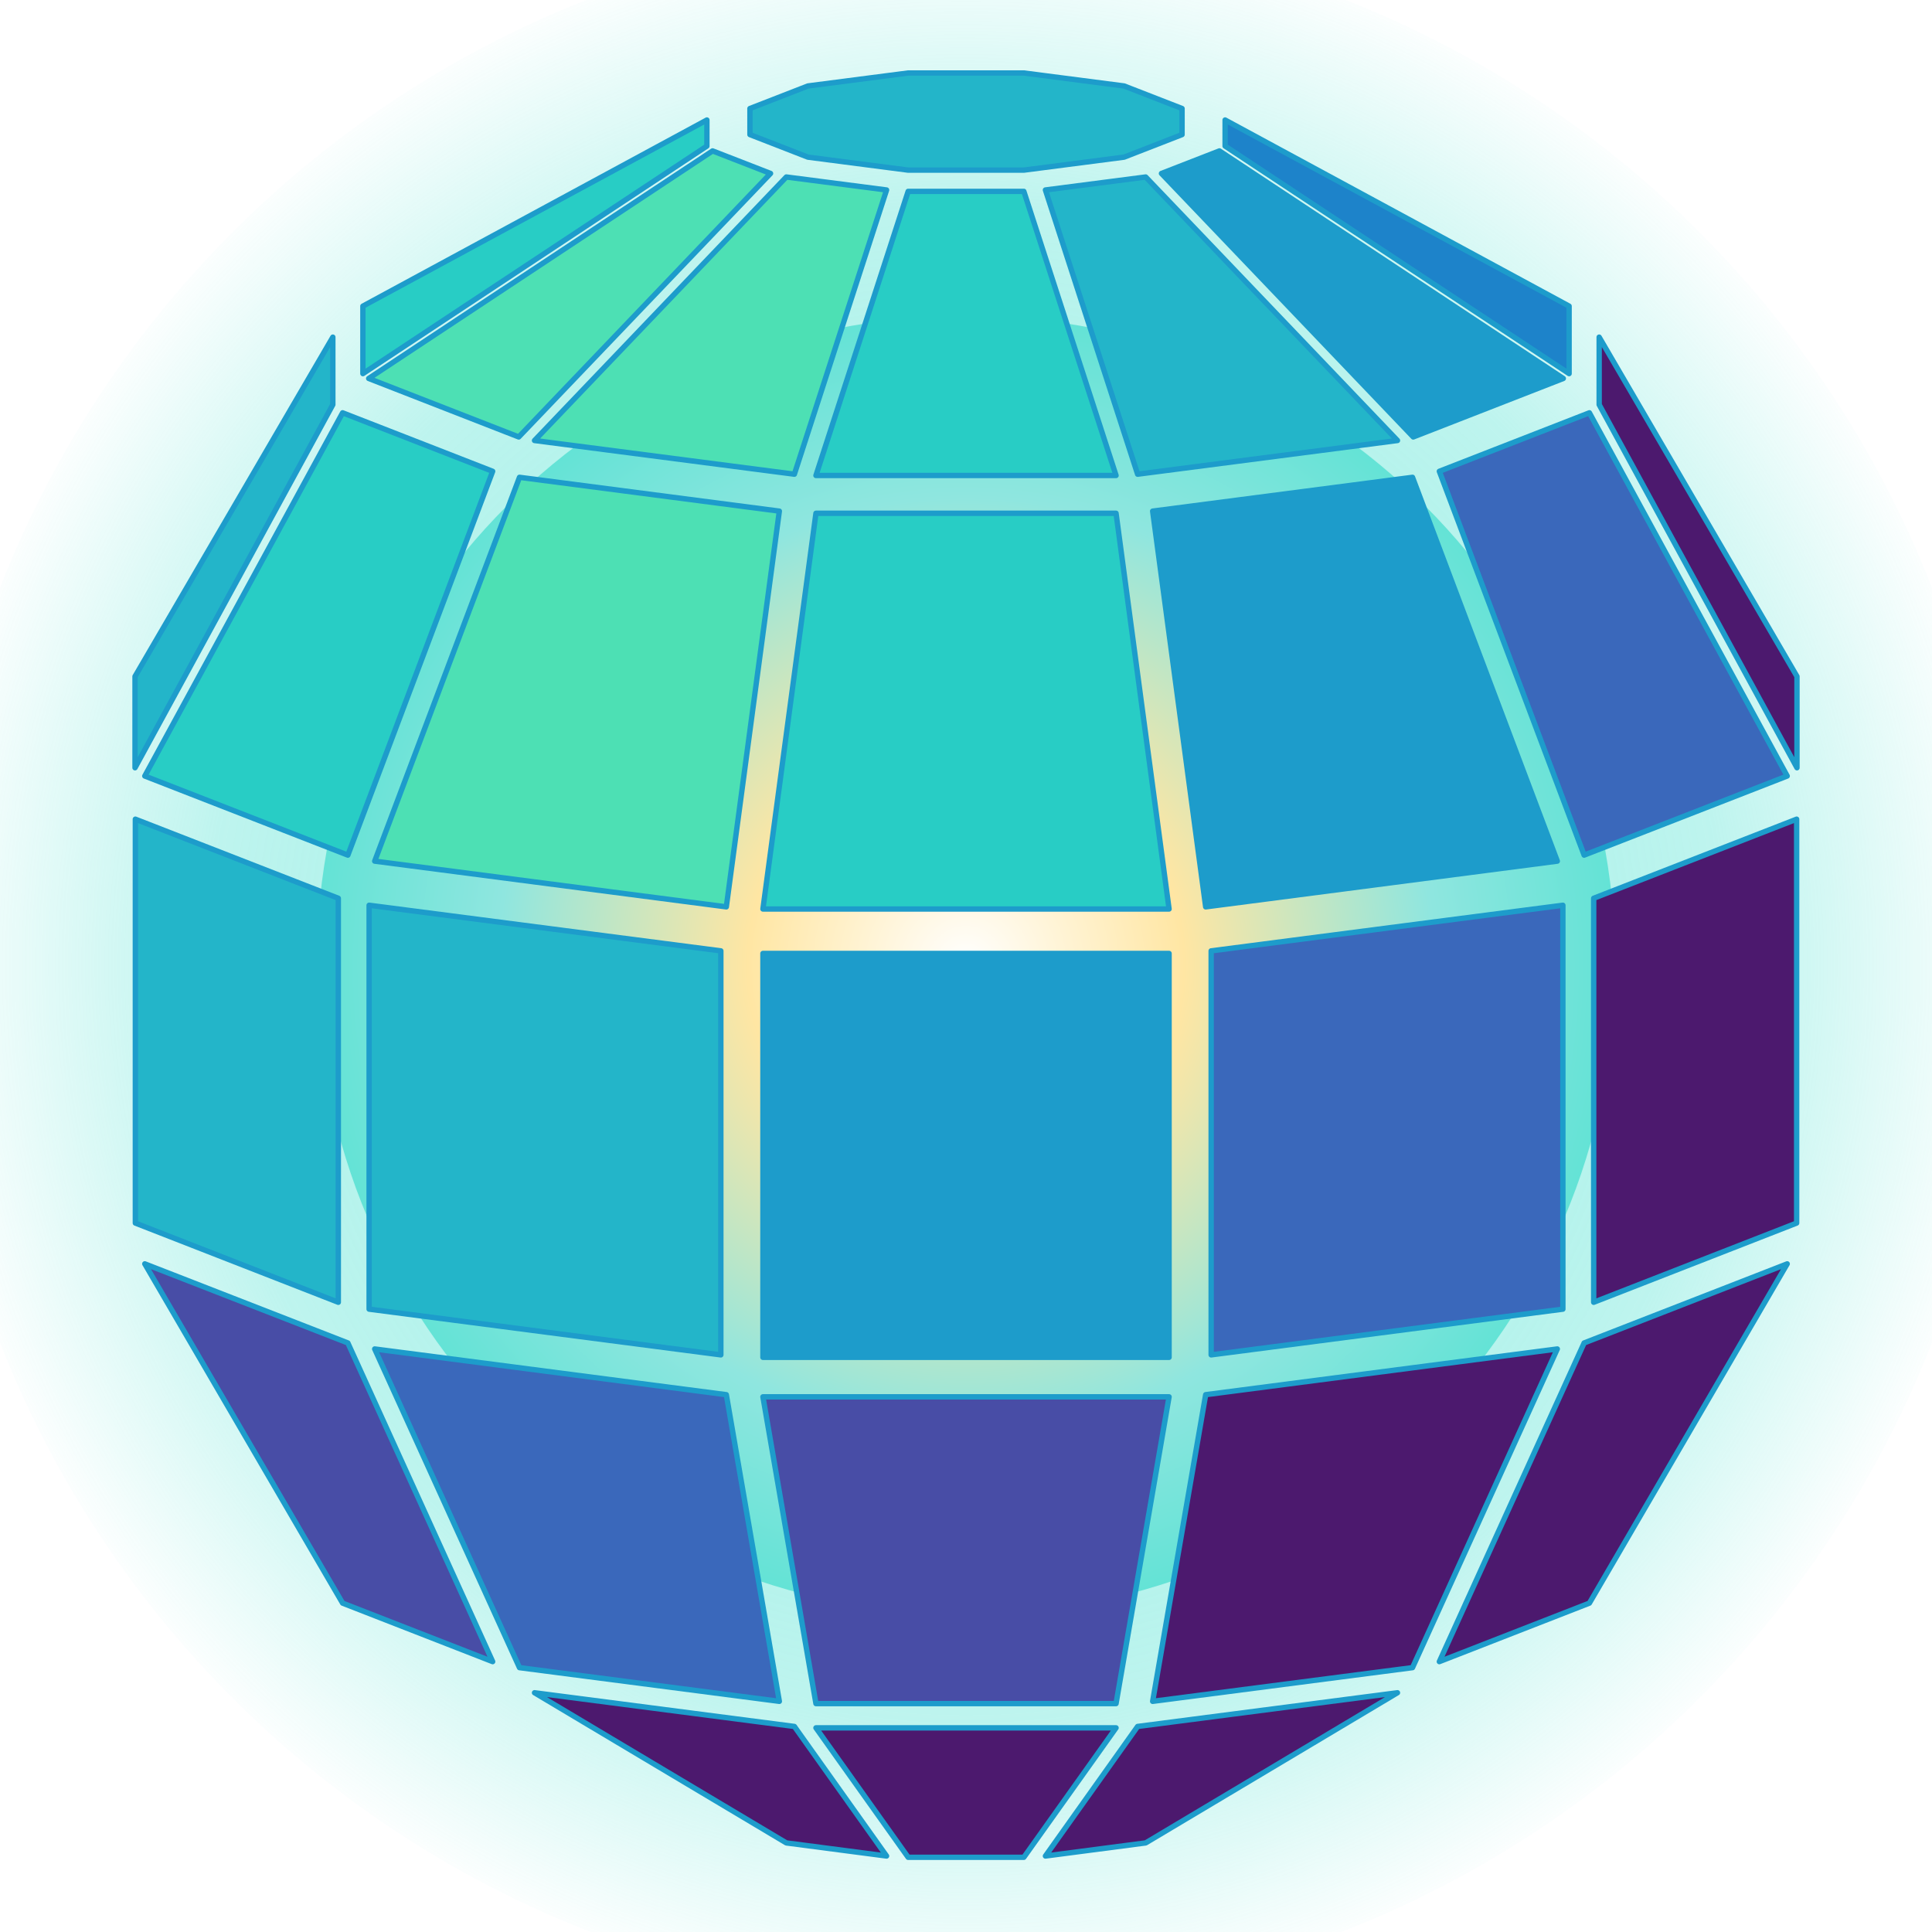
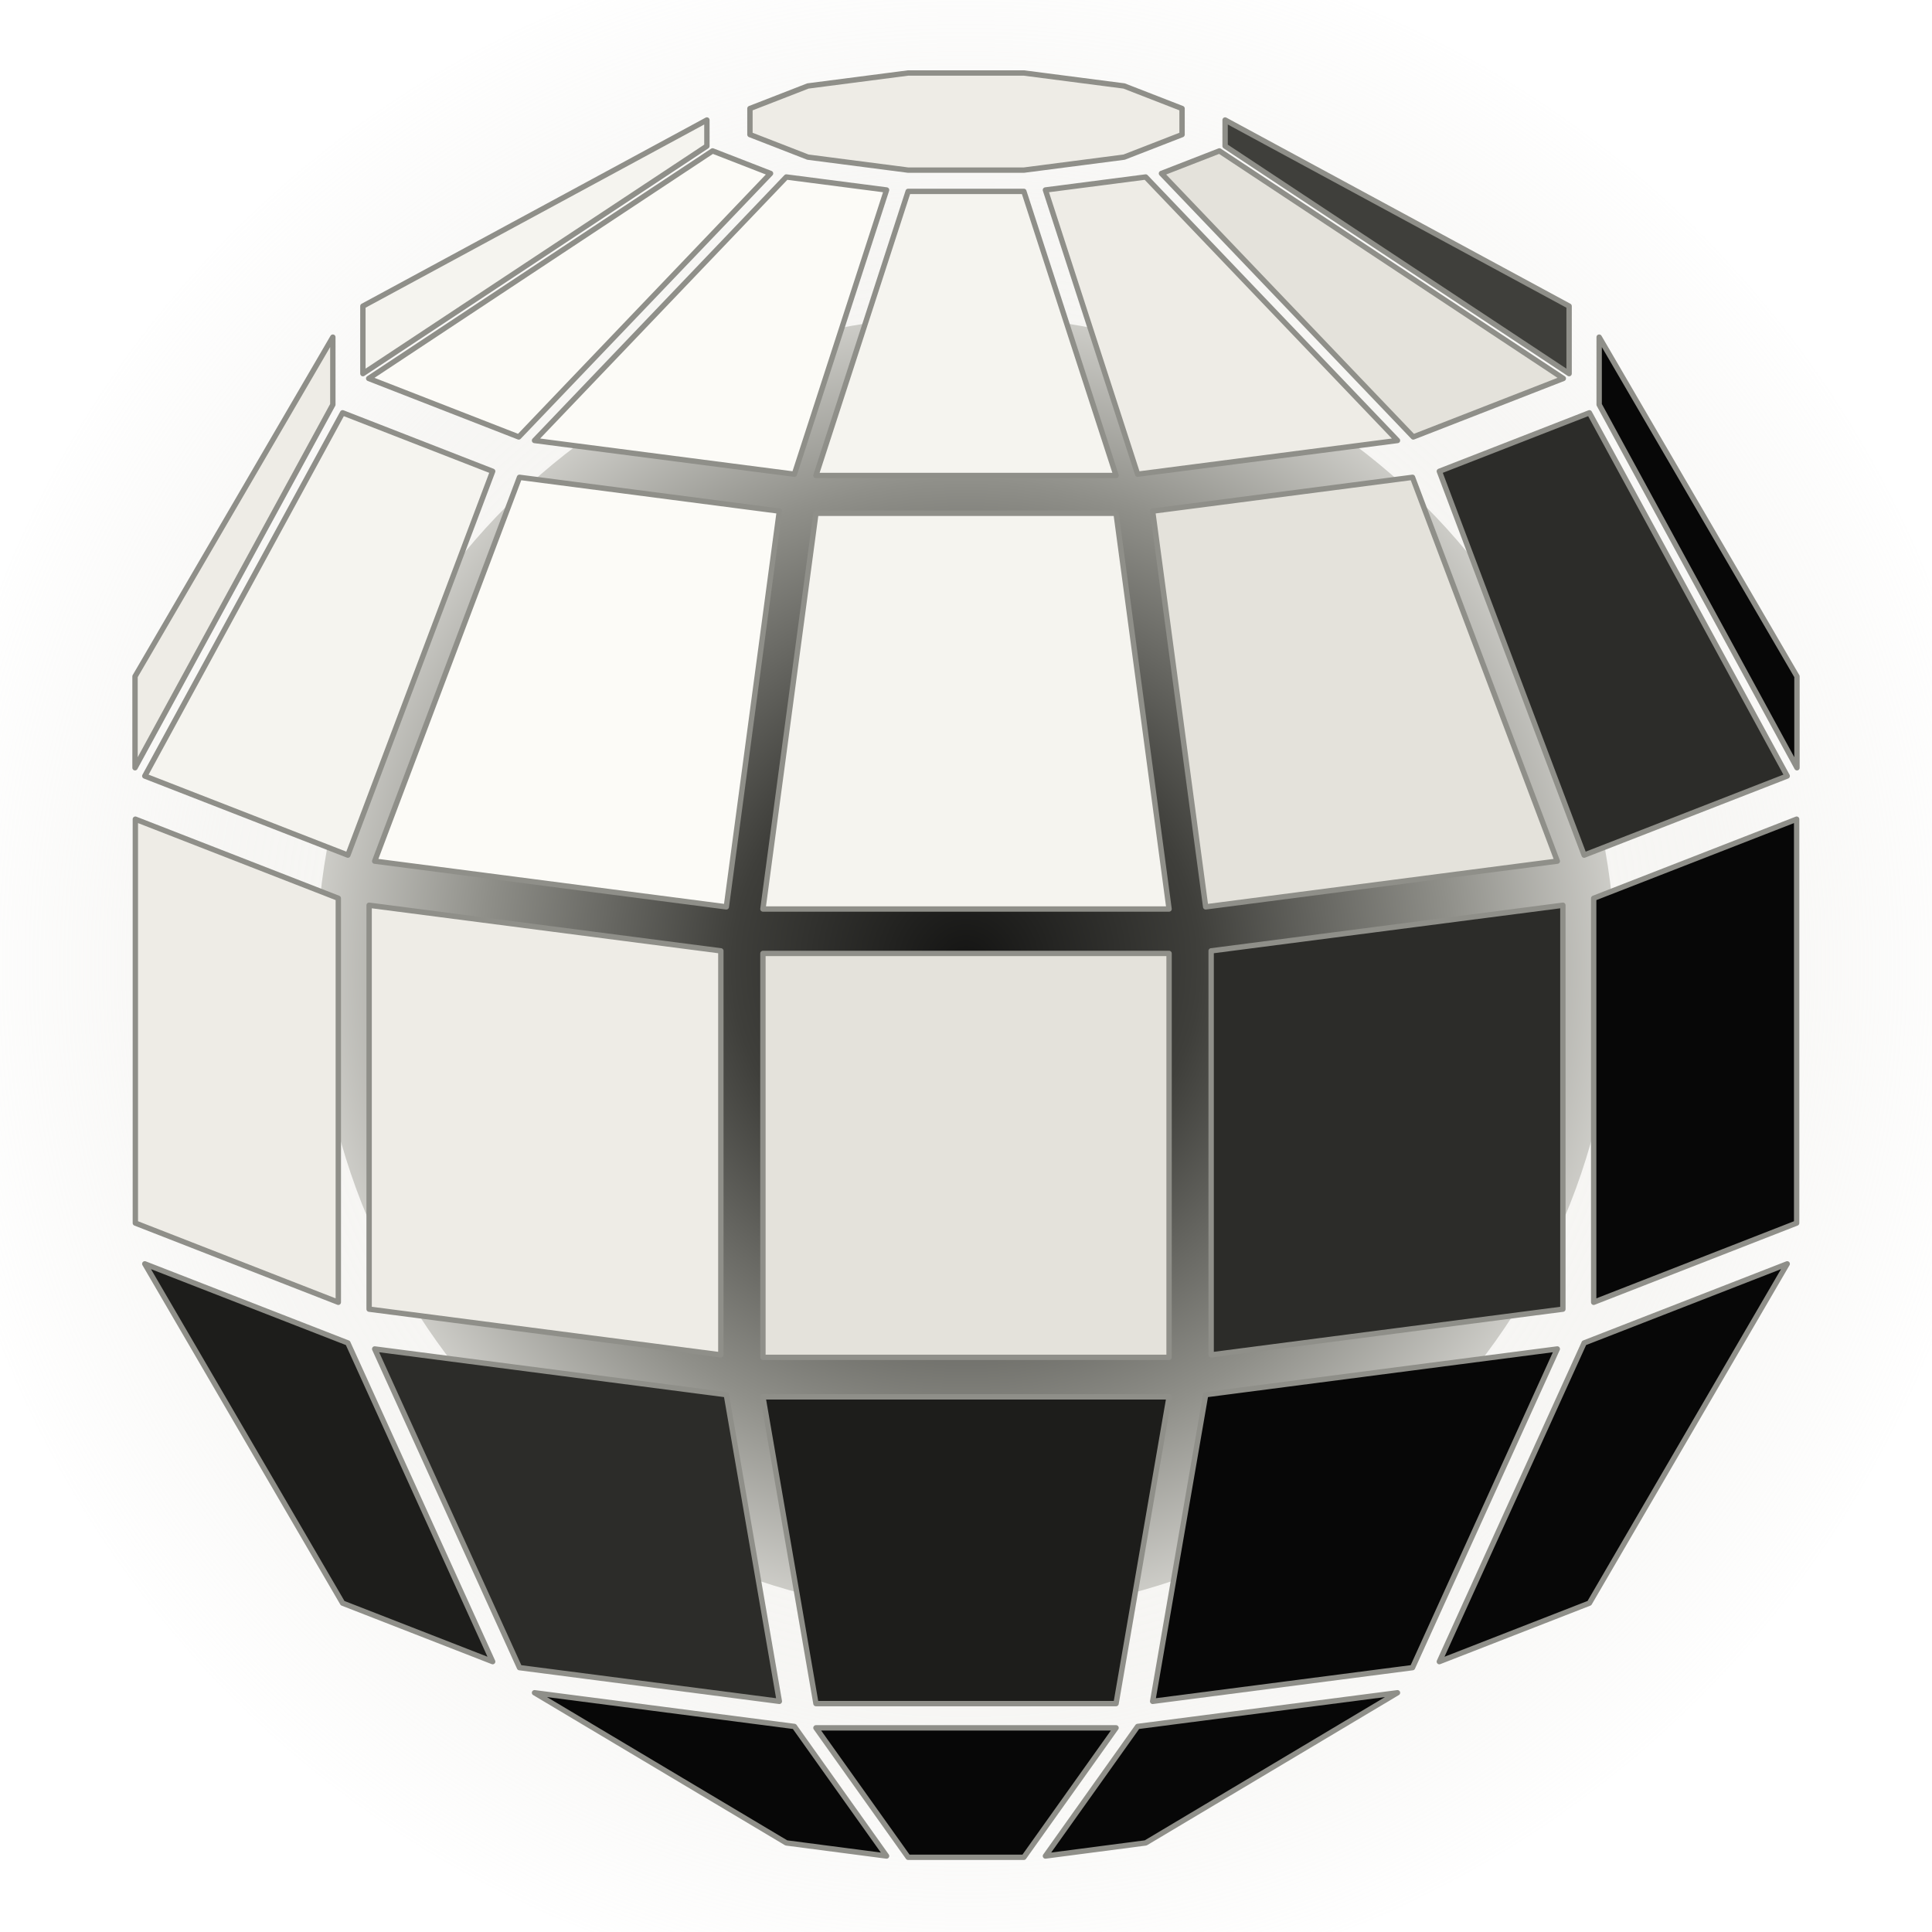
<svg xmlns="http://www.w3.org/2000/svg" viewBox="10 2 180 180" fill="none">
  <defs>
    <radialGradient id="corona" cx="50%" cy="50%" r="50%">
-       <stop offset="0.35" stop-color="#5ee7d6" stop-opacity="0.55" />
-       <stop offset="0.72" stop-color="#45e0cf" stop-opacity="0.35" />
-       <stop offset="1" stop-color="#45e0cf" stop-opacity="0" />
+       <stop offset="0.35" stop-color="#EEECE6" stop-opacity="0.5" />
+       <stop offset="0.72" stop-color="#E4E2DB" stop-opacity="0.3" />
+       <stop offset="1" stop-color="#E4E2DB" stop-opacity="0" />
    </radialGradient>
    <radialGradient id="starcore" cx="50%" cy="50%" r="60%">
-       <stop offset="0" stop-color="#ffffff" />
-       <stop offset="0.28" stop-color="#ffe6a3" />
-       <stop offset="0.6" stop-color="#8fe6df" />
-       <stop offset="1" stop-color="#45e0cf" />
+       <stop offset="0" stop-color="#141413" />
+       <stop offset="0.30" stop-color="#3F3F3B" />
+       <stop offset="0.62" stop-color="#8F8F89" />
+       <stop offset="1" stop-color="#FCFBF7" />
    </radialGradient>
  </defs>
  <circle cx="100.00" cy="91.92" r="96.6" fill="url(#corona)" />
  <circle cx="100.00" cy="91.92" r="60.5" fill="url(#starcore)" />
-   <polygon points="22.58,65.02 22.58,73.53 41.01,39.70 41.01,33.41" fill="#23B5C9" stroke="#1D9CCB" stroke-width="0.5" stroke-linejoin="round" />
-   <polygon points="177.42,73.53 177.42,65.02 158.99,33.41 158.99,39.70" fill="#4C196E" stroke="#1D9CCB" stroke-width="0.5" stroke-linejoin="round" />
-   <polygon points="43.81,30.52 43.81,36.81 75.86,15.61 75.86,13.18" fill="#28CDC5" stroke="#1D9CCB" stroke-width="0.5" stroke-linejoin="round" />
-   <polygon points="156.19,36.81 156.19,30.52 124.14,13.18 124.14,15.61" fill="#1D83CA" stroke="#1D9CCB" stroke-width="0.5" stroke-linejoin="round" />
-   <polygon points="105.39,17.85 114.73,16.64 120.13,14.54 120.13,12.11 114.73,10.01 105.39,8.80 94.61,8.80 85.27,10.01 79.87,12.11 79.87,14.54 85.27,16.64 94.61,17.85" fill="#23B5C9" stroke="#1D9CCB" stroke-width="0.5" stroke-linejoin="round" />
-   <polygon points="83.26,173.70 92.60,174.92 84.01,162.85 59.80,159.71" fill="#4C196E" stroke="#1D9CCB" stroke-width="0.5" stroke-linejoin="round" />
-   <polygon points="107.40,174.92 116.74,173.70 140.20,159.71 115.99,162.85" fill="#4C196E" stroke="#1D9CCB" stroke-width="0.5" stroke-linejoin="round" />
-   <polygon points="94.61,175.04 105.39,175.04 113.98,162.98 86.02,162.98" fill="#4C196E" stroke="#1D9CCB" stroke-width="0.5" stroke-linejoin="round" />
-   <polygon points="41.92,151.36 55.90,156.81 42.41,127.12 23.49,119.75" fill="#484DA6" stroke="#1D9CCB" stroke-width="0.5" stroke-linejoin="round" />
-   <polygon points="144.10,156.81 158.08,151.36 176.51,119.75 157.59,127.12" fill="#4C196E" stroke="#1D9CCB" stroke-width="0.5" stroke-linejoin="round" />
-   <polygon points="44.35,37.26 58.33,42.71 81.79,18.16 76.39,16.06" fill="#4DE0B4" stroke="#1D9CCB" stroke-width="0.5" stroke-linejoin="round" />
-   <polygon points="141.67,42.71 155.65,37.26 123.61,16.06 118.21,18.16" fill="#1D9CCB" stroke="#1D9CCB" stroke-width="0.5" stroke-linejoin="round" />
-   <polygon points="22.61,115.95 41.52,123.33 41.52,85.69 22.61,78.32" fill="#23B5C9" stroke="#1D9CCB" stroke-width="0.5" stroke-linejoin="round" />
-   <polygon points="158.48,123.33 177.39,115.95 177.39,78.32 158.48,85.69" fill="#4C196E" stroke="#1D9CCB" stroke-width="0.5" stroke-linejoin="round" />
-   <polygon points="23.49,74.30 42.41,81.67 55.90,45.91 41.92,40.46" fill="#28CDC5" stroke="#1D9CCB" stroke-width="0.5" stroke-linejoin="round" />
-   <polygon points="157.59,81.67 176.51,74.30 158.08,40.46 144.10,45.91" fill="#3A68BB" stroke="#1D9CCB" stroke-width="0.5" stroke-linejoin="round" />
-   <polygon points="58.40,157.37 82.61,160.51 77.67,131.94 44.91,127.68" fill="#3A68BB" stroke="#1D9CCB" stroke-width="0.5" stroke-linejoin="round" />
-   <polygon points="117.39,160.51 141.60,157.37 155.09,127.68 122.33,131.94" fill="#4C196E" stroke="#1D9CCB" stroke-width="0.5" stroke-linejoin="round" />
-   <polygon points="59.80,43.04 84.01,46.18 92.60,19.70 83.26,18.49" fill="#4DE0B4" stroke="#1D9CCB" stroke-width="0.5" stroke-linejoin="round" />
-   <polygon points="115.99,46.18 140.20,43.04 116.74,18.49 107.40,19.70" fill="#23B5C9" stroke="#1D9CCB" stroke-width="0.5" stroke-linejoin="round" />
-   <polygon points="86.02,46.30 113.98,46.30 105.39,19.83 94.61,19.83" fill="#28CDC5" stroke="#1D9CCB" stroke-width="0.5" stroke-linejoin="round" />
-   <polygon points="86.02,160.72 113.98,160.72 118.92,132.14 81.08,132.14" fill="#484DA6" stroke="#1D9CCB" stroke-width="0.5" stroke-linejoin="round" />
-   <polygon points="44.91,82.23 77.67,86.49 82.61,49.62 58.40,46.47" fill="#4DE0B4" stroke="#1D9CCB" stroke-width="0.5" stroke-linejoin="round" />
-   <polygon points="122.33,86.49 155.09,82.23 141.60,46.47 117.39,49.62" fill="#1D9CCB" stroke="#1D9CCB" stroke-width="0.5" stroke-linejoin="round" />
-   <polygon points="44.39,123.97 77.16,128.23 77.16,90.59 44.39,86.34" fill="#23B5C9" stroke="#1D9CCB" stroke-width="0.5" stroke-linejoin="round" />
-   <polygon points="122.84,128.23 155.61,123.97 155.61,86.34 122.84,90.59" fill="#3A68BB" stroke="#1D9CCB" stroke-width="0.5" stroke-linejoin="round" />
-   <polygon points="81.08,86.69 118.92,86.69 113.98,49.82 86.02,49.82" fill="#28CDC5" stroke="#1D9CCB" stroke-width="0.5" stroke-linejoin="round" />
-   <polygon points="81.08,128.46 118.92,128.46 118.92,90.83 81.08,90.83" fill="#1D9CCB" stroke="#1D9CCB" stroke-width="0.5" stroke-linejoin="round" />
+   <polygon points="22.58,65.02 22.58,73.53 41.01,39.70 41.01,33.41" fill="#EEECE6" stroke="#8F8F89" stroke-width="0.5" stroke-linejoin="round" />
+   <polygon points="177.42,73.53 177.42,65.02 158.99,33.41 158.99,39.70" fill="#070707" stroke="#8F8F89" stroke-width="0.5" stroke-linejoin="round" />
+   <polygon points="43.81,30.52 43.81,36.81 75.86,15.61 75.86,13.18" fill="#F5F4EF" stroke="#8F8F89" stroke-width="0.5" stroke-linejoin="round" />
+   <polygon points="156.19,36.81 156.19,30.52 124.14,13.18 124.14,15.61" fill="#3F3F3B" stroke="#8F8F89" stroke-width="0.5" stroke-linejoin="round" />
+   <polygon points="105.39,17.85 114.73,16.64 120.13,14.54 120.13,12.11 114.73,10.01 105.39,8.80 94.61,8.80 85.27,10.01 79.87,12.11 79.87,14.54 85.27,16.64 94.61,17.85" fill="#EEECE6" stroke="#8F8F89" stroke-width="0.5" stroke-linejoin="round" />
+   <polygon points="83.26,173.70 92.60,174.92 84.01,162.85 59.80,159.71" fill="#070707" stroke="#8F8F89" stroke-width="0.5" stroke-linejoin="round" />
+   <polygon points="107.40,174.92 116.74,173.70 140.20,159.71 115.99,162.85" fill="#070707" stroke="#8F8F89" stroke-width="0.5" stroke-linejoin="round" />
+   <polygon points="94.61,175.04 105.39,175.04 113.98,162.98 86.02,162.98" fill="#070707" stroke="#8F8F89" stroke-width="0.5" stroke-linejoin="round" />
+   <polygon points="41.92,151.36 55.90,156.81 42.41,127.12 23.49,119.75" fill="#1D1D1B" stroke="#8F8F89" stroke-width="0.5" stroke-linejoin="round" />
+   <polygon points="144.10,156.81 158.08,151.36 176.51,119.75 157.59,127.12" fill="#070707" stroke="#8F8F89" stroke-width="0.5" stroke-linejoin="round" />
+   <polygon points="44.35,37.26 58.33,42.71 81.79,18.16 76.39,16.06" fill="#FCFBF7" stroke="#8F8F89" stroke-width="0.5" stroke-linejoin="round" />
+   <polygon points="141.67,42.71 155.65,37.26 123.61,16.06 118.21,18.16" fill="#E4E2DB" stroke="#8F8F89" stroke-width="0.5" stroke-linejoin="round" />
+   <polygon points="22.61,115.95 41.52,123.33 41.52,85.69 22.61,78.32" fill="#EEECE6" stroke="#8F8F89" stroke-width="0.5" stroke-linejoin="round" />
+   <polygon points="158.48,123.33 177.39,115.95 177.39,78.32 158.48,85.69" fill="#070707" stroke="#8F8F89" stroke-width="0.5" stroke-linejoin="round" />
+   <polygon points="23.49,74.30 42.41,81.67 55.90,45.91 41.92,40.46" fill="#F5F4EF" stroke="#8F8F89" stroke-width="0.5" stroke-linejoin="round" />
+   <polygon points="157.59,81.67 176.51,74.30 158.08,40.46 144.10,45.91" fill="#2C2C29" stroke="#8F8F89" stroke-width="0.5" stroke-linejoin="round" />
+   <polygon points="58.40,157.37 82.61,160.51 77.67,131.94 44.91,127.68" fill="#2C2C29" stroke="#8F8F89" stroke-width="0.5" stroke-linejoin="round" />
+   <polygon points="117.39,160.51 141.60,157.37 155.09,127.68 122.33,131.94" fill="#070707" stroke="#8F8F89" stroke-width="0.5" stroke-linejoin="round" />
+   <polygon points="59.80,43.04 84.01,46.18 92.60,19.70 83.26,18.49" fill="#FCFBF7" stroke="#8F8F89" stroke-width="0.5" stroke-linejoin="round" />
+   <polygon points="115.99,46.18 140.20,43.04 116.74,18.49 107.40,19.70" fill="#EEECE6" stroke="#8F8F89" stroke-width="0.5" stroke-linejoin="round" />
+   <polygon points="86.02,46.30 113.98,46.30 105.39,19.83 94.61,19.83" fill="#F5F4EF" stroke="#8F8F89" stroke-width="0.5" stroke-linejoin="round" />
+   <polygon points="86.02,160.72 113.98,160.72 118.92,132.14 81.08,132.14" fill="#1D1D1B" stroke="#8F8F89" stroke-width="0.5" stroke-linejoin="round" />
+   <polygon points="44.91,82.23 77.67,86.49 82.61,49.62 58.40,46.47" fill="#FCFBF7" stroke="#8F8F89" stroke-width="0.5" stroke-linejoin="round" />
+   <polygon points="122.33,86.49 155.09,82.23 141.60,46.47 117.39,49.62" fill="#E4E2DB" stroke="#8F8F89" stroke-width="0.5" stroke-linejoin="round" />
+   <polygon points="44.39,123.97 77.16,128.23 77.16,90.59 44.39,86.34" fill="#EEECE6" stroke="#8F8F89" stroke-width="0.5" stroke-linejoin="round" />
+   <polygon points="122.84,128.23 155.61,123.97 155.61,86.34 122.84,90.59" fill="#2C2C29" stroke="#8F8F89" stroke-width="0.5" stroke-linejoin="round" />
+   <polygon points="81.08,86.69 118.92,86.69 113.98,49.82 86.02,49.82" fill="#F5F4EF" stroke="#8F8F89" stroke-width="0.5" stroke-linejoin="round" />
+   <polygon points="81.08,128.46 118.92,128.46 118.92,90.83 81.08,90.83" fill="#E4E2DB" stroke="#8F8F89" stroke-width="0.5" stroke-linejoin="round" />
</svg>
